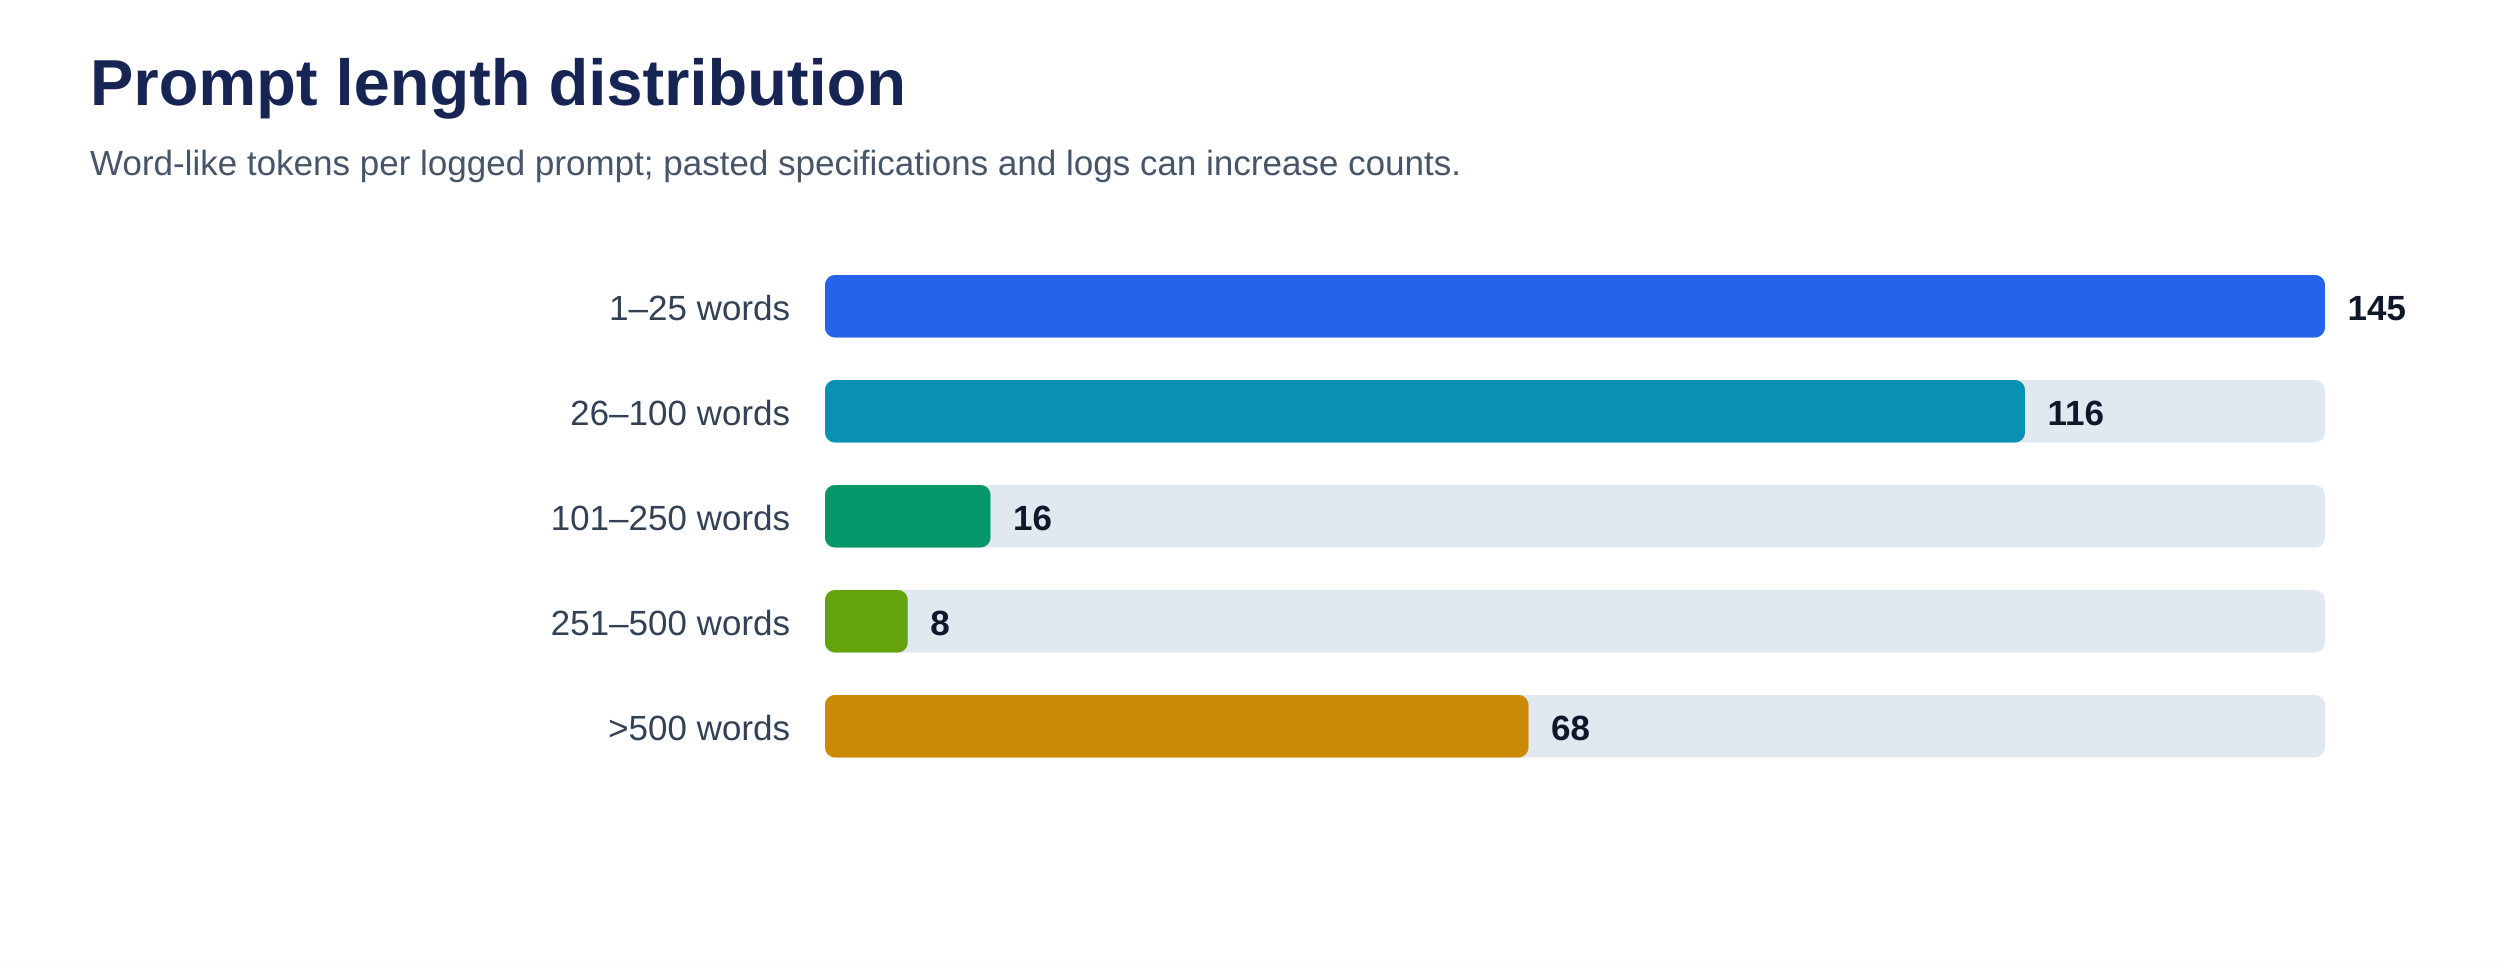
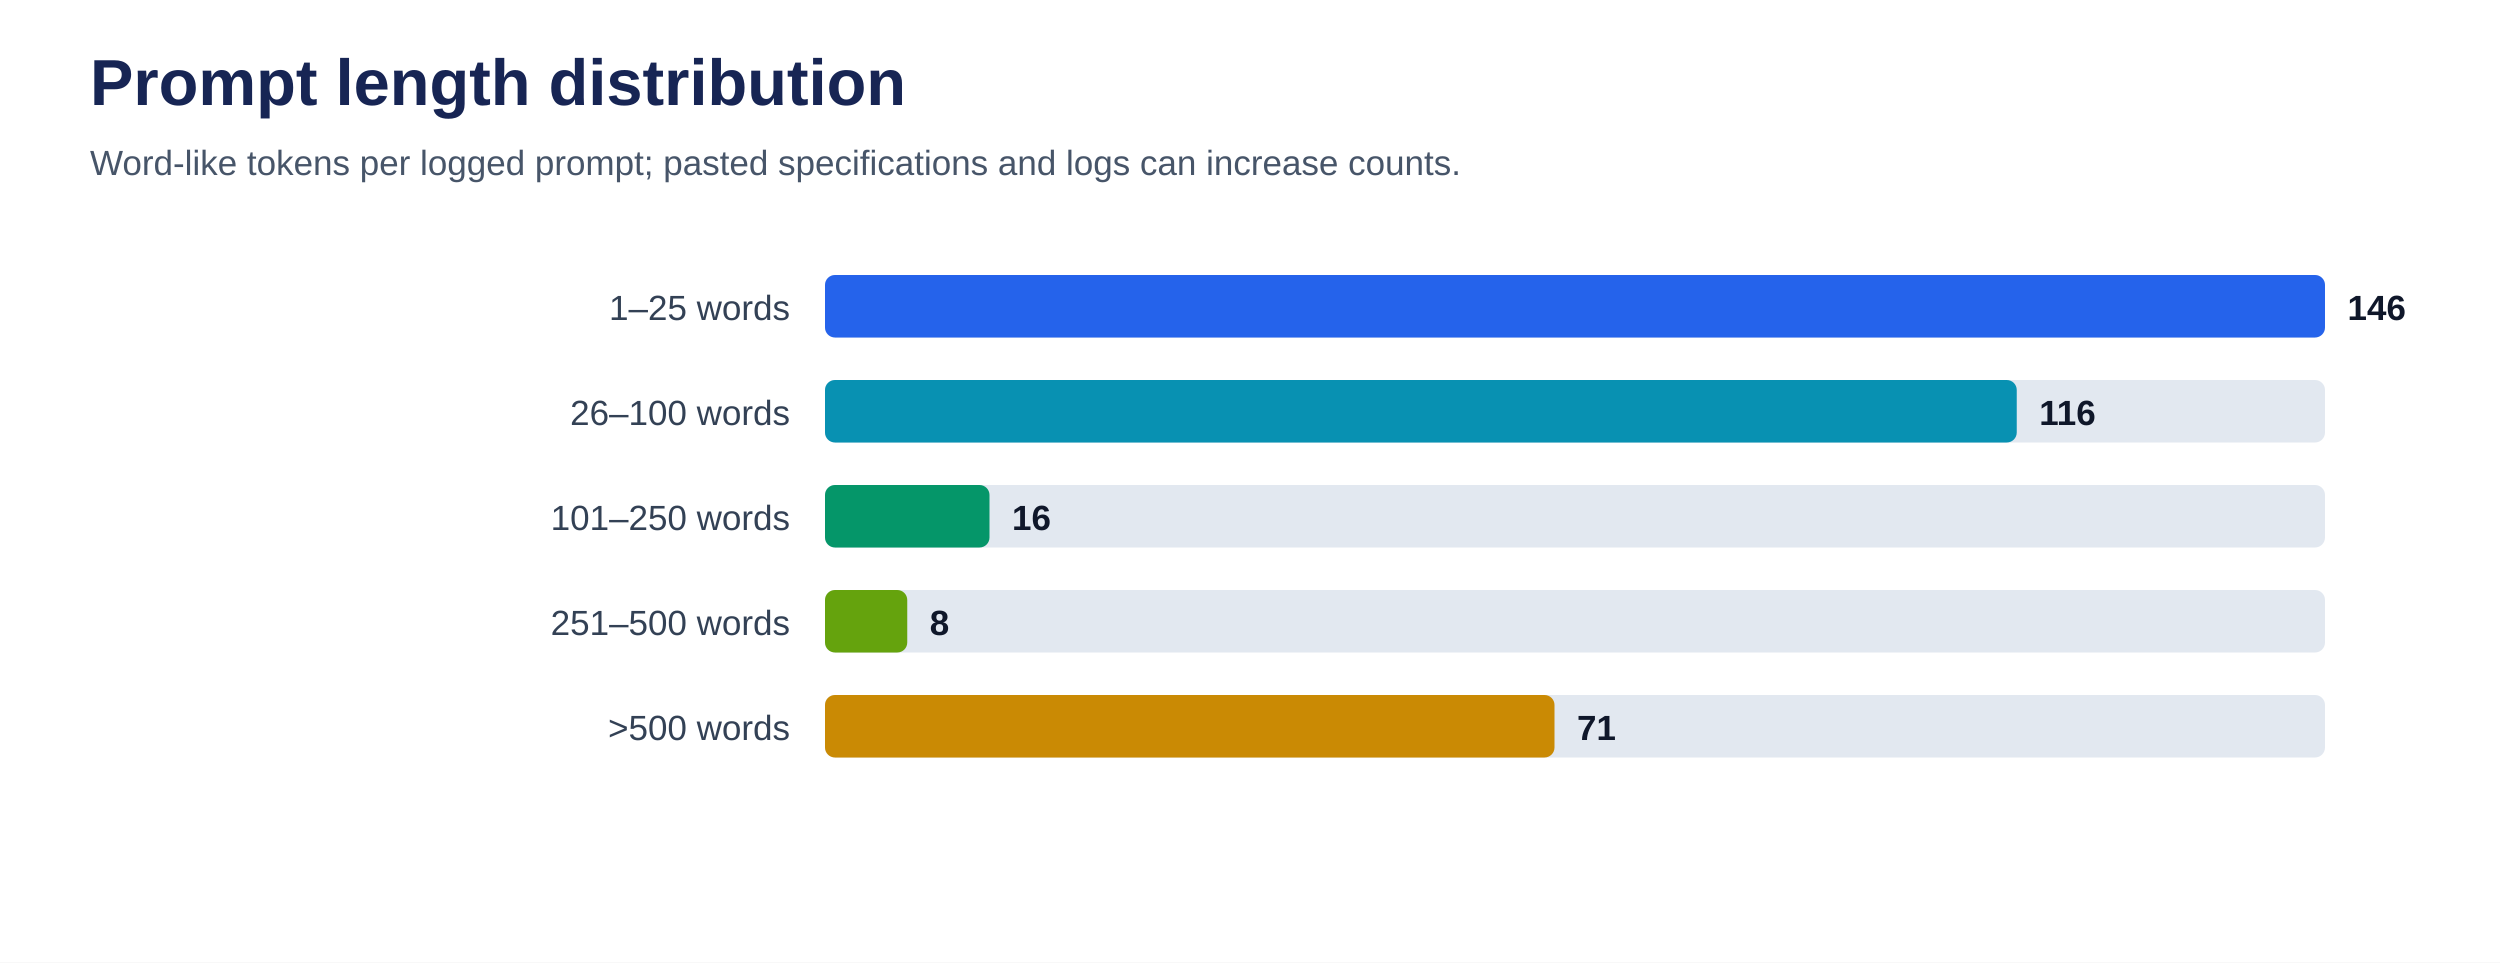
<svg xmlns="http://www.w3.org/2000/svg" viewBox="0 0 1000 385" role="img" aria-labelledby="title desc">
  <rect width="100%" height="100%" fill="#ffffff" />
  <text x="36" y="42" font-family="Arial, sans-serif" font-size="26" font-weight="700" fill="#172554">Prompt length distribution</text>
  <text x="36" y="70" font-family="Arial, sans-serif" font-size="14" fill="#475569">Word-like tokens per logged prompt; pasted specifications and logs can increase counts.</text>
  <text x="316" y="128" text-anchor="end" font-family="Arial, sans-serif" font-size="14" fill="#334155">1–25 words</text>
  <rect x="330" y="110" width="600" height="25" rx="4" fill="#e2e8f0" />
  <rect x="330" y="110" width="600.0" height="25" rx="4" fill="#2563eb" />
-   <text x="939.0" y="128" font-family="Arial, sans-serif" font-size="14" font-weight="700" fill="#0f172a">145</text>
+   <text x="939.0" y="128" font-family="Arial, sans-serif" font-size="14" font-weight="700" fill="#0f172a">146</text>
  <text x="316" y="170" text-anchor="end" font-family="Arial, sans-serif" font-size="14" fill="#334155">26–100 words</text>
  <rect x="330" y="152" width="600" height="25" rx="4" fill="#e2e8f0" />
-   <rect x="330" y="152" width="480.0" height="25" rx="4" fill="#0891b2" />
-   <text x="819.0" y="170" font-family="Arial, sans-serif" font-size="14" font-weight="700" fill="#0f172a">116</text>
+   <rect x="330" y="152" width="476.7" height="25" rx="4" fill="#0891b2" />
+   <text x="815.7" y="170" font-family="Arial, sans-serif" font-size="14" font-weight="700" fill="#0f172a">116</text>
  <text x="316" y="212" text-anchor="end" font-family="Arial, sans-serif" font-size="14" fill="#334155">101–250 words</text>
  <rect x="330" y="194" width="600" height="25" rx="4" fill="#e2e8f0" />
-   <rect x="330" y="194" width="66.2" height="25" rx="4" fill="#059669" />
-   <text x="405.2" y="212" font-family="Arial, sans-serif" font-size="14" font-weight="700" fill="#0f172a">16</text>
+   <rect x="330" y="194" width="65.8" height="25" rx="4" fill="#059669" />
+   <text x="404.8" y="212" font-family="Arial, sans-serif" font-size="14" font-weight="700" fill="#0f172a">16</text>
  <text x="316" y="254" text-anchor="end" font-family="Arial, sans-serif" font-size="14" fill="#334155">251–500 words</text>
  <rect x="330" y="236" width="600" height="25" rx="4" fill="#e2e8f0" />
-   <rect x="330" y="236" width="33.1" height="25" rx="4" fill="#65a30d" />
-   <text x="372.1" y="254" font-family="Arial, sans-serif" font-size="14" font-weight="700" fill="#0f172a">8</text>
+   <rect x="330" y="236" width="32.9" height="25" rx="4" fill="#65a30d" />
+   <text x="371.9" y="254" font-family="Arial, sans-serif" font-size="14" font-weight="700" fill="#0f172a">8</text>
  <text x="316" y="296" text-anchor="end" font-family="Arial, sans-serif" font-size="14" fill="#334155">&gt;500 words</text>
  <rect x="330" y="278" width="600" height="25" rx="4" fill="#e2e8f0" />
-   <rect x="330" y="278" width="281.4" height="25" rx="4" fill="#ca8a04" />
-   <text x="620.4" y="296" font-family="Arial, sans-serif" font-size="14" font-weight="700" fill="#0f172a">68</text>
+   <rect x="330" y="278" width="291.8" height="25" rx="4" fill="#ca8a04" />
+   <text x="630.8" y="296" font-family="Arial, sans-serif" font-size="14" font-weight="700" fill="#0f172a">71</text>
</svg>
